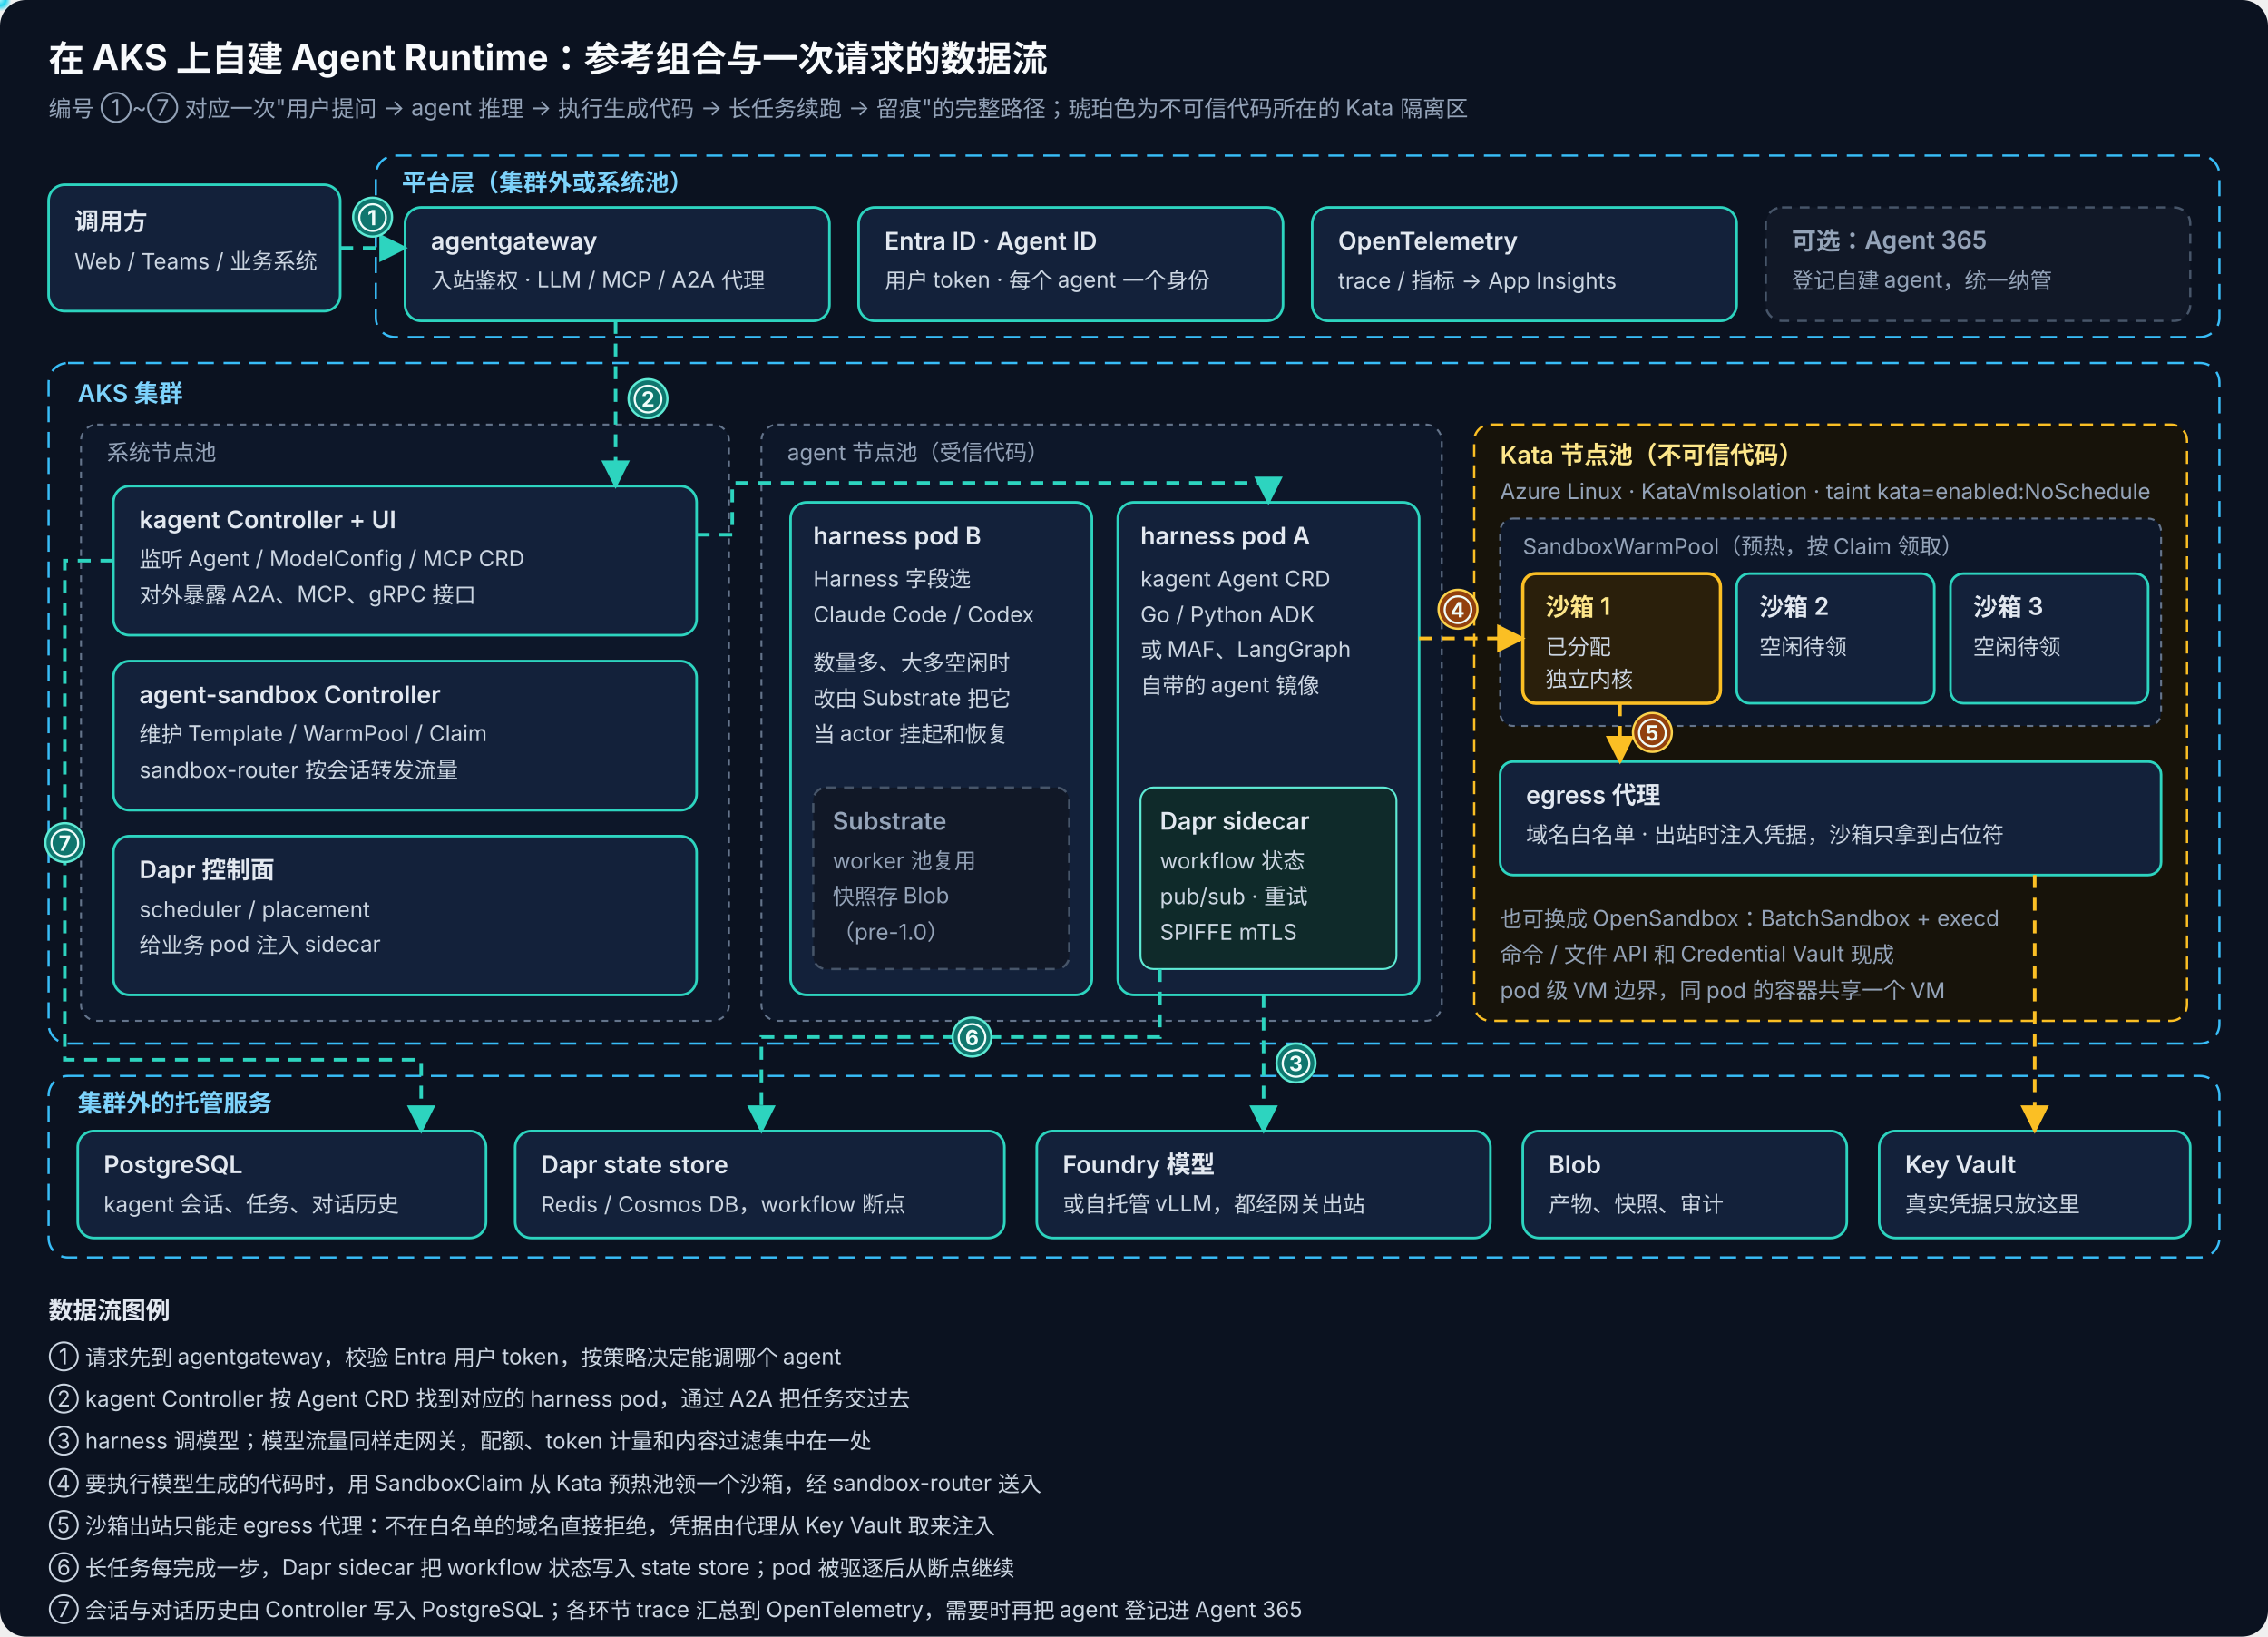
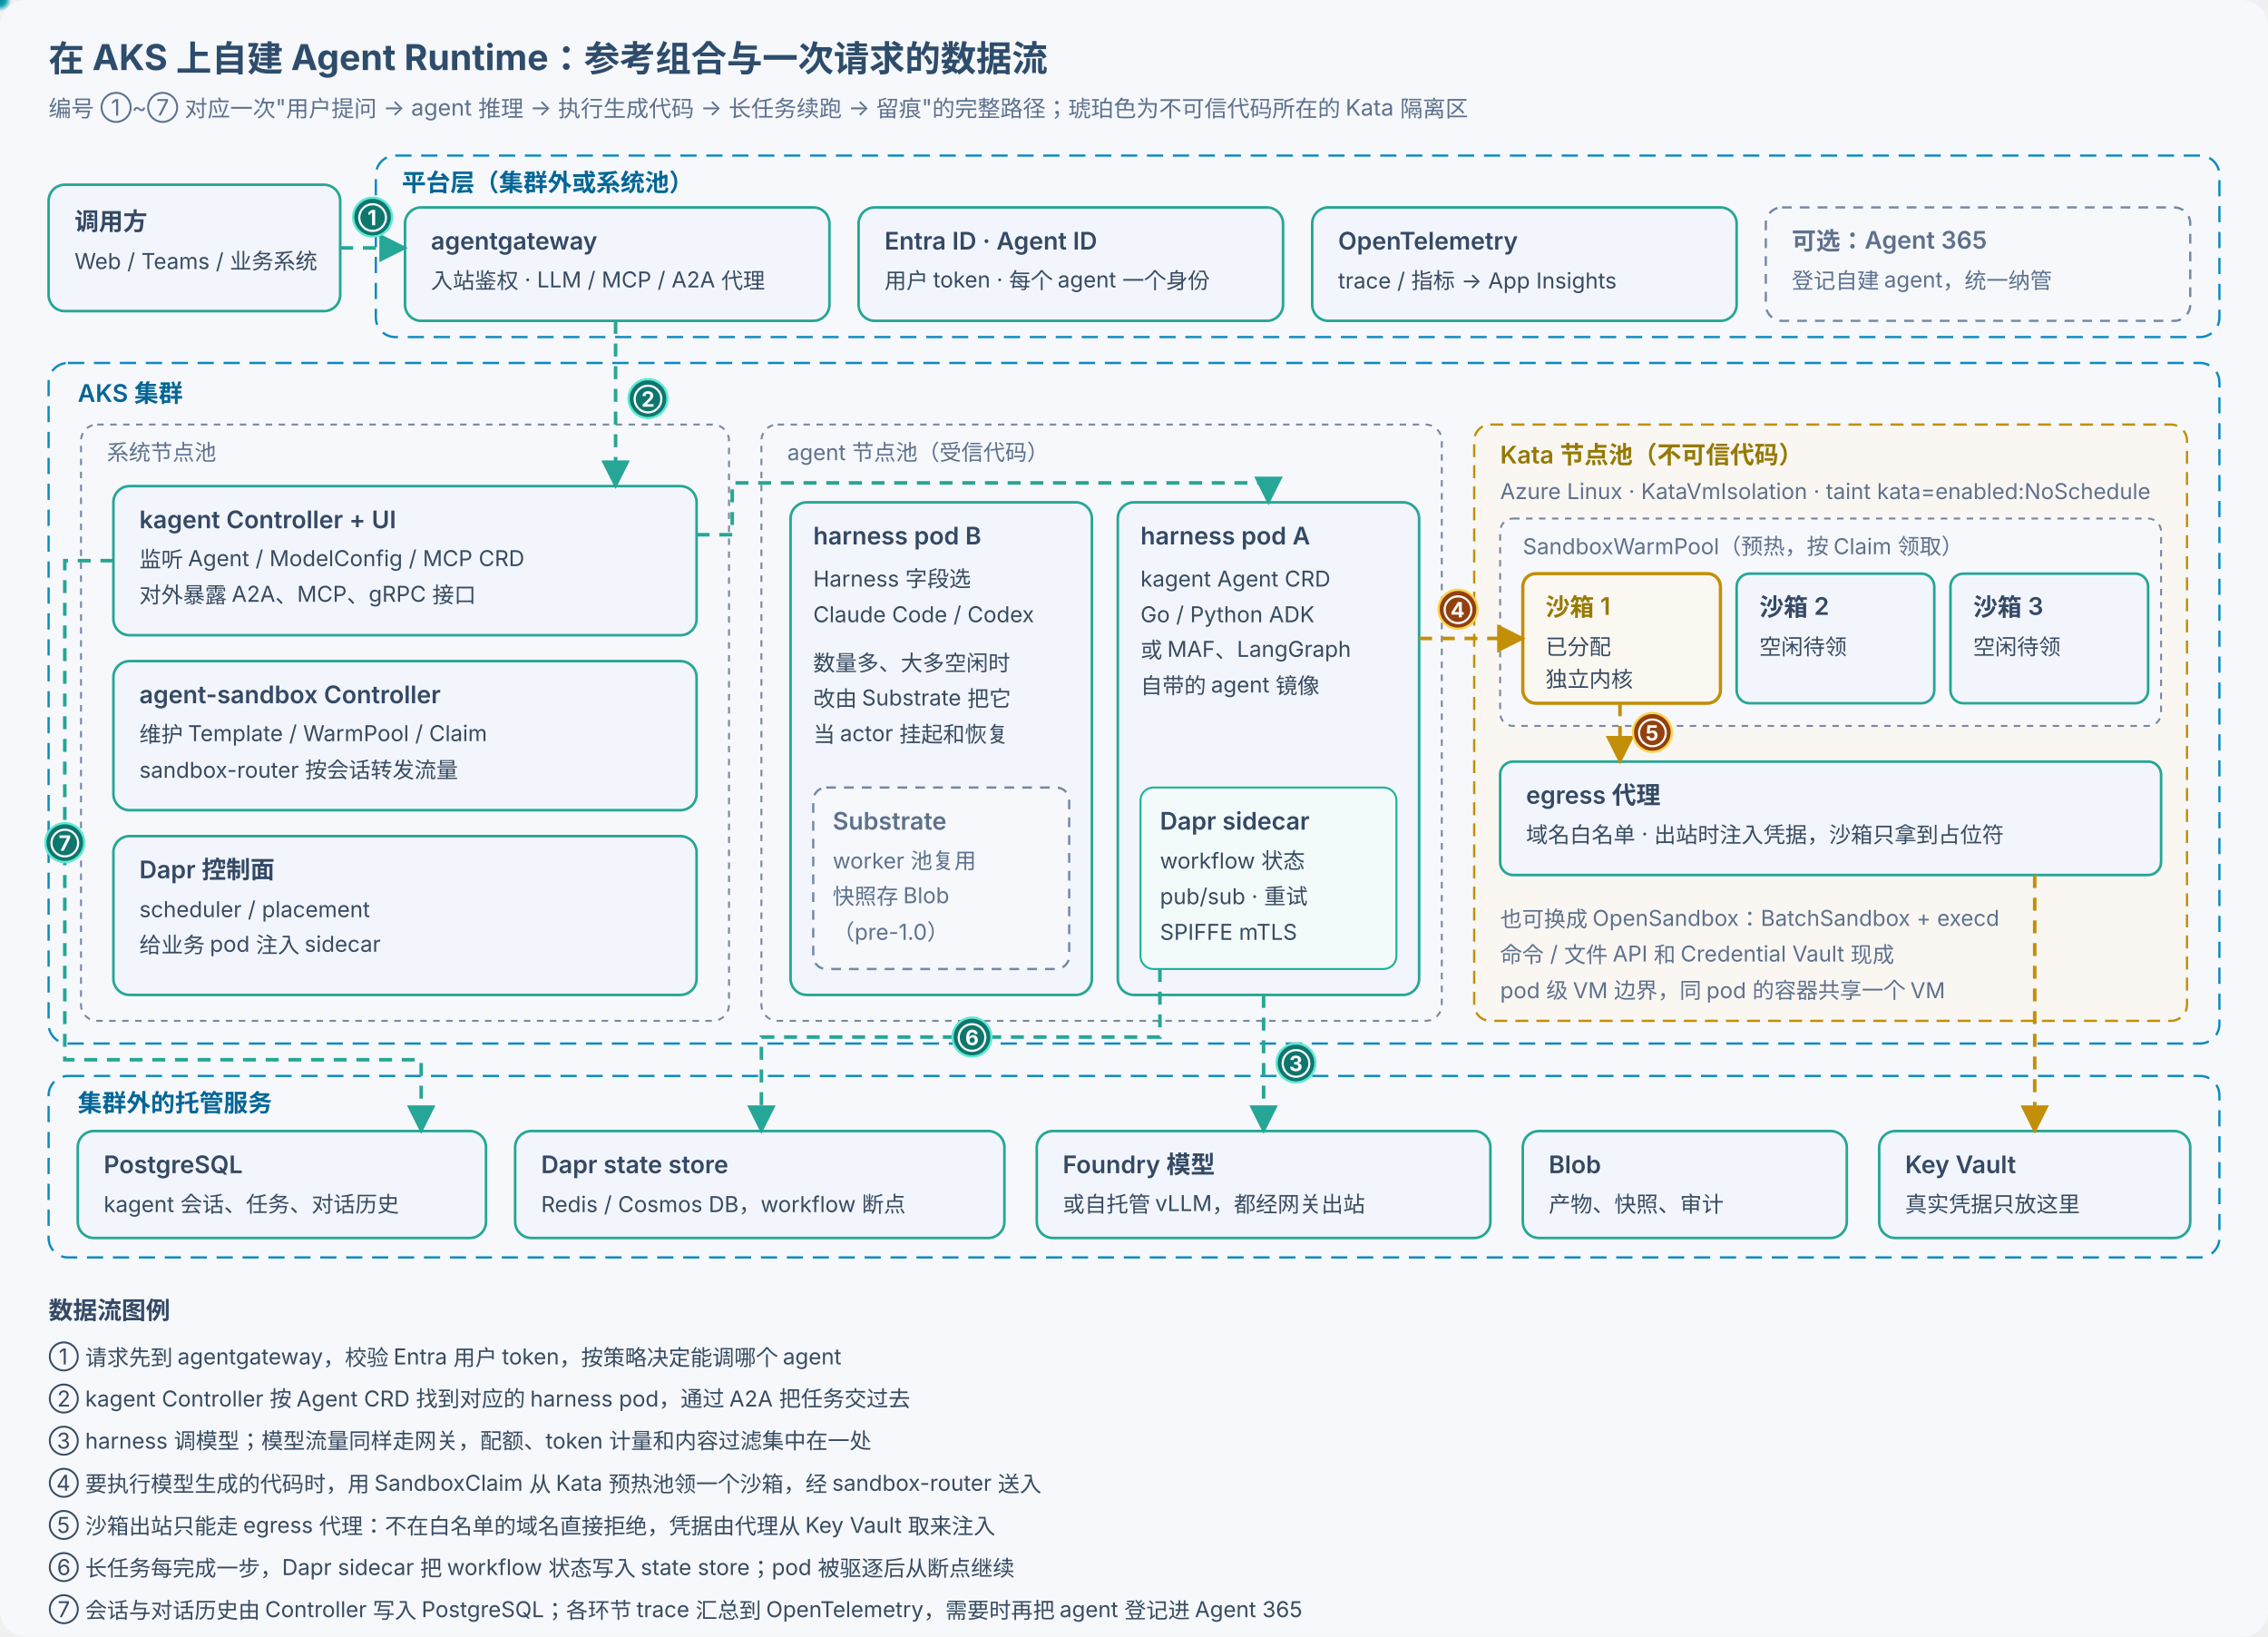
<svg xmlns="http://www.w3.org/2000/svg" viewBox="0 0 1400 1010" width="1400" height="1010" font-family="-apple-system, 'PingFang SC', 'Microsoft YaHei', 'Segoe UI', sans-serif">
  <defs>
    <marker id="arr" viewBox="0 0 10 10" refX="9" refY="5" markerWidth="8" markerHeight="8" orient="auto-start-reverse">
-       <path d="M0,0 L10,5 L0,10 z" fill="#2dd4bf" />
+       <path d="M0,0 L10,5 L0,10 z" fill="#26a696" />
    </marker>
    <marker id="arrAmber" viewBox="0 0 10 10" refX="9" refY="5" markerWidth="8" markerHeight="8" orient="auto-start-reverse">
-       <path d="M0,0 L10,5 L0,10 z" fill="#fbbf24" />
+       <path d="M0,0 L10,5 L0,10 z" fill="#c38f09" />
    </marker>
    <radialGradient id="particle" cx="0.5" cy="0.5" r="0.5">
-       <stop offset="0" stop-color="#a5f3fc" />
-       <stop offset="0.5" stop-color="#22d3ee" />
-       <stop offset="1" stop-color="#22d3ee" stop-opacity="0" />
+       <stop offset="0" stop-color="#058594" />
+       <stop offset="0.5" stop-color="#13a3b9" />
+       <stop offset="1" stop-color="#13a3b9" stop-opacity="0" />
    </radialGradient>
    <style>
-       .bg { fill: #0b1220; }
-       .box { fill: #13213a; stroke: #2dd4bf; stroke-width: 1.6; }
-       .boxBlue { fill: #10203a; stroke: #38bdf8; stroke-width: 1.6; }
-       .boxGray { fill: #111827; stroke: #475569; stroke-width: 1.4; stroke-dasharray: 6 5; }
-       .boxAmber { fill: #2a1f0b; stroke: #fbbf24; stroke-width: 2; animation: pulse 2.4s ease-in-out infinite; }
-       .boxInner { fill: #0f2a2a; stroke: #5eead4; stroke-width: 1.2; }
-       .zone { fill: none; stroke: #38bdf8; stroke-width: 1.4; stroke-dasharray: 10 6; }
-       .zoneV { fill: #0d1729; stroke: #64748b; stroke-width: 1.2; stroke-dasharray: 4 4; }
-       .zoneAmber { fill: #17130a; stroke: #fbbf24; stroke-width: 1.4; stroke-dasharray: 8 5; }
-       .zl { fill: #7dd3fc; font-size: 15px; font-weight: 600; }
-       .zlv { fill: #94a3b8; font-size: 13.5px; }
-       .zlAmber { fill: #fde68a; font-size: 15px; font-weight: 600; }
-       .h { fill: #e2e8f0; font-size: 15px; font-weight: 600; }
-       .hAmber { fill: #fde68a; font-size: 15px; font-weight: 600; }
-       .hGray { fill: #94a3b8; font-size: 15px; font-weight: 600; }
-       .t { fill: #cbd5e1; font-size: 13.5px; }
-       .tGray { fill: #94a3b8; font-size: 13.5px; }
-       .title { fill: #f8fafc; font-size: 22px; font-weight: 700; }
-       .sub { fill: #94a3b8; font-size: 14px; }
-       .flow { fill: none; stroke: #2dd4bf; stroke-width: 2.2; stroke-dasharray: 8 6; animation: dash 1.2s linear infinite; }
-       .flowAmber { fill: none; stroke: #fbbf24; stroke-width: 2.2; stroke-dasharray: 8 6; animation: dash 1.2s linear infinite; }
+       .bg { fill: #f6f8fb; }
+       .box { fill: #f2f5fb; stroke: #26a696; stroke-width: 1.6; }
+       .boxBlue { fill: #f1f5fb; stroke: #0c89c0; stroke-width: 1.6; }
+       .boxGray { fill: #f6f8fb; stroke: #7688a2; stroke-width: 1.4; stroke-dasharray: 6 5; }
+       .boxAmber { fill: #fbf8f1; stroke: #c38f09; stroke-width: 2; animation: pulse 2.4s ease-in-out infinite; }
+       .boxInner { fill: #f2fafa; stroke: #1bb199; stroke-width: 1.2; }
+       .zone { fill: none; stroke: #0c89c0; stroke-width: 1.4; stroke-dasharray: 10 6; }
+       .zoneV { fill: #f6f8fb; stroke: #7a899f; stroke-width: 1.2; stroke-dasharray: 4 4; }
+       .zoneAmber { fill: #faf7f3; stroke: #c38f09; stroke-width: 1.4; stroke-dasharray: 8 5; }
+       .zl { fill: #036696; font-size: 15px; font-weight: 600; }
+       .zlv { fill: #5e718d; font-size: 13.5px; }
+       .zlAmber { fill: #967903; font-size: 15px; font-weight: 600; }
+       .h { fill: #344965; font-size: 15px; font-weight: 600; }
+       .hAmber { fill: #967903; font-size: 15px; font-weight: 600; }
+       .hGray { fill: #5e718d; font-size: 15px; font-weight: 600; }
+       .t { fill: #384b61; font-size: 13.5px; }
+       .tGray { fill: #5e718d; font-size: 13.5px; }
+       .title { fill: #2e4c6b; font-size: 22px; font-weight: 700; }
+       .sub { fill: #5e718d; font-size: 14px; }
+       .flow { fill: none; stroke: #26a696; stroke-width: 2.2; stroke-dasharray: 8 6; animation: dash 1.2s linear infinite; }
+       .flowAmber { fill: none; stroke: #c38f09; stroke-width: 2.2; stroke-dasharray: 8 6; animation: dash 1.2s linear infinite; }
      .badge { fill: #0f766e; stroke: #5eead4; stroke-width: 1.4; }
      .badgeAmber { fill: #92400e; stroke: #fcd34d; stroke-width: 1.4; }
-       .bn { fill: #f0fdfa; font-size: 13px; font-weight: 700; text-anchor: middle; }
-       .el { fill: #cbd5e1; font-size: 13.5px; }
-       .elh { fill: #e2e8f0; font-size: 15px; font-weight: 600; }
+       .bn { fill:#ffffff; font-size: 13px; font-weight: 700; text-anchor: middle; }
+       .el { fill: #384b61; font-size: 13.5px; }
+       .elh { fill: #344965; font-size: 15px; font-weight: 600; }
      @keyframes dash { to { stroke-dashoffset: -28; } }
      @keyframes pulse { 0%,100% { stroke-opacity: 1; } 50% { stroke-opacity: 0.4; } }
    </style>
  </defs>
  <rect class="bg" width="1400" height="1010" rx="16" />
  <text class="title" x="30" y="44">在 AKS 上自建 Agent Runtime：参考组合与一次请求的数据流</text>
  <text class="sub" x="30" y="72">编号 ①~⑦ 对应一次"用户提问 → agent 推理 → 执行生成代码 → 长任务续跑 → 留痕"的完整路径；琥珀色为不可信代码所在的 Kata 隔离区</text>
  <rect class="box" x="30" y="114" width="180" height="78" rx="10" />
  <text class="h" x="46" y="142">调用方</text>
  <text class="t" x="46" y="166">Web / Teams / 业务系统</text>
  <rect class="zone" x="232" y="96" width="1138" height="112" rx="12" />
  <text class="zl" x="248" y="118">平台层（集群外或系统池）</text>
  <rect class="box" x="250" y="128" width="262" height="70" rx="10" />
  <text class="h" x="266" y="154">agentgateway</text>
  <text class="t" x="266" y="178">入站鉴权 · LLM / MCP / A2A 代理</text>
  <rect class="box" x="530" y="128" width="262" height="70" rx="10" />
  <text class="h" x="546" y="154">Entra ID · Agent ID</text>
  <text class="t" x="546" y="178">用户 token · 每个 agent 一个身份</text>
  <rect class="box" x="810" y="128" width="262" height="70" rx="10" />
  <text class="h" x="826" y="154">OpenTelemetry</text>
  <text class="t" x="826" y="178">trace / 指标 → App Insights</text>
  <rect class="boxGray" x="1090" y="128" width="262" height="70" rx="10" />
  <text class="hGray" x="1106" y="154">可选：Agent 365</text>
  <text class="tGray" x="1106" y="178">登记自建 agent，统一纳管</text>
  <rect class="zone" x="30" y="224" width="1340" height="420" rx="12" />
  <text class="zl" x="48" y="248">AKS 集群</text>
  <rect class="zoneV" x="50" y="262" width="400" height="368" rx="10" />
  <text class="zlv" x="66" y="284">系统节点池</text>
  <rect class="box" x="70" y="300" width="360" height="92" rx="10" />
  <text class="h" x="86" y="326">kagent Controller + UI</text>
  <text class="t" x="86" y="350">监听 Agent / ModelConfig / MCP CRD</text>
  <text class="t" x="86" y="372">对外暴露 A2A、MCP、gRPC 接口</text>
  <rect class="box" x="70" y="408" width="360" height="92" rx="10" />
  <text class="h" x="86" y="434">agent-sandbox Controller</text>
  <text class="t" x="86" y="458">维护 Template / WarmPool / Claim</text>
  <text class="t" x="86" y="480">sandbox-router 按会话转发流量</text>
  <rect class="box" x="70" y="516" width="360" height="98" rx="10" />
  <text class="h" x="86" y="542">Dapr 控制面</text>
  <text class="t" x="86" y="566">scheduler / placement</text>
  <text class="t" x="86" y="588">给业务 pod 注入 sidecar</text>
  <rect class="zoneV" x="470" y="262" width="420" height="368" rx="10" />
  <text class="zlv" x="486" y="284">agent 节点池（受信代码）</text>
  <rect class="box" x="488" y="310" width="186" height="304" rx="10" />
  <text class="h" x="502" y="336">harness pod B</text>
  <text class="t" x="502" y="362">Harness 字段选</text>
  <text class="t" x="502" y="384">Claude Code / Codex</text>
  <text class="t" x="502" y="414">数量多、大多空闲时</text>
  <text class="t" x="502" y="436">改由 Substrate 把它</text>
  <text class="t" x="502" y="458">当 actor 挂起和恢复</text>
  <rect class="boxGray" x="502" y="486" width="158" height="112" rx="8" />
  <text class="hGray" x="514" y="512">Substrate</text>
  <text class="tGray" x="514" y="536">worker 池复用</text>
  <text class="tGray" x="514" y="558">快照存 Blob</text>
  <text class="tGray" x="514" y="580">（pre-1.0）</text>
  <rect class="box" x="690" y="310" width="186" height="304" rx="10" />
  <text class="h" x="704" y="336">harness pod A</text>
  <text class="t" x="704" y="362">kagent Agent CRD</text>
  <text class="t" x="704" y="384">Go / Python ADK</text>
  <text class="t" x="704" y="406">或 MAF、LangGraph</text>
  <text class="t" x="704" y="428">自带的 agent 镜像</text>
  <rect class="boxInner" x="704" y="486" width="158" height="112" rx="8" />
  <text class="h" x="716" y="512">Dapr sidecar</text>
  <text class="t" x="716" y="536">workflow 状态</text>
  <text class="t" x="716" y="558">pub/sub · 重试</text>
  <text class="t" x="716" y="580">SPIFFE mTLS</text>
  <rect class="zoneAmber" x="910" y="262" width="440" height="368" rx="10" />
  <text class="zlAmber" x="926" y="286">Kata 节点池（不可信代码）</text>
  <text class="tGray" x="926" y="308">Azure Linux · KataVmIsolation · taint kata=enabled:NoSchedule</text>
  <rect class="zoneV" x="926" y="320" width="408" height="128" rx="8" />
  <text class="zlv" x="940" y="342">SandboxWarmPool（预热，按 Claim 领取）</text>
  <rect class="boxAmber" x="940" y="354" width="122" height="80" rx="8" />
  <text class="hAmber" x="954" y="380">沙箱 1</text>
  <text class="t" x="954" y="404">已分配</text>
  <text class="t" x="954" y="424">独立内核</text>
  <rect class="box" x="1072" y="354" width="122" height="80" rx="8" />
  <text class="h" x="1086" y="380">沙箱 2</text>
  <text class="t" x="1086" y="404">空闲待领</text>
  <rect class="box" x="1204" y="354" width="122" height="80" rx="8" />
  <text class="h" x="1218" y="380">沙箱 3</text>
  <text class="t" x="1218" y="404">空闲待领</text>
  <rect class="box" x="926" y="470" width="408" height="70" rx="8" />
  <text class="h" x="942" y="496">egress 代理</text>
  <text class="t" x="942" y="520">域名白名单 · 出站时注入凭据，沙箱只拿到占位符</text>
  <text class="tGray" x="926" y="572">也可换成 OpenSandbox：BatchSandbox + execd</text>
  <text class="tGray" x="926" y="594">命令 / 文件 API 和 Credential Vault 现成</text>
  <text class="tGray" x="926" y="616">pod 级 VM 边界，同 pod 的容器共享一个 VM</text>
  <rect class="zone" x="30" y="664" width="1340" height="112" rx="12" />
  <text class="zl" x="48" y="686">集群外的托管服务</text>
  <rect class="box" x="48" y="698" width="252" height="66" rx="10" />
  <text class="h" x="64" y="724">PostgreSQL</text>
  <text class="t" x="64" y="748">kagent 会话、任务、对话历史</text>
  <rect class="box" x="318" y="698" width="302" height="66" rx="10" />
  <text class="h" x="334" y="724">Dapr state store</text>
  <text class="t" x="334" y="748">Redis / Cosmos DB，workflow 断点</text>
  <rect class="box" x="640" y="698" width="280" height="66" rx="10" />
  <text class="h" x="656" y="724">Foundry 模型</text>
  <text class="t" x="656" y="748">或自托管 vLLM，都经网关出站</text>
  <rect class="box" x="940" y="698" width="200" height="66" rx="10" />
  <text class="h" x="956" y="724">Blob</text>
  <text class="t" x="956" y="748">产物、快照、审计</text>
  <rect class="box" x="1160" y="698" width="192" height="66" rx="10" />
  <text class="h" x="1176" y="724">Key Vault</text>
  <text class="t" x="1176" y="748">真实凭据只放这里</text>
  <path id="p1" class="flow" d="M210,153 L250,153" marker-end="url(#arr)" />
  <circle class="badge" cx="230" cy="134" r="12" />
  <text class="bn" x="230" y="139">①</text>
  <path id="p2" class="flow" d="M380,198 L380,300" marker-end="url(#arr)" />
  <path class="flow" d="M430,330 L452,330 L452,298 L783,298 L783,310" marker-end="url(#arr)" />
  <circle class="badge" cx="400" cy="246" r="12" />
  <text class="bn" x="400" y="251">②</text>
  <path class="flow" d="M780,614 L780,698" marker-end="url(#arr)" />
  <circle class="badge" cx="800" cy="656" r="12" />
  <text class="bn" x="800" y="661">③</text>
  <path class="flowAmber" d="M876,394 L940,394" marker-end="url(#arrAmber)" />
  <circle class="badgeAmber" cx="900" cy="376" r="12" />
  <text class="bn" x="900" y="381">④</text>
  <path class="flowAmber" d="M1000,434 L1000,470" marker-end="url(#arrAmber)" />
  <path class="flowAmber" d="M1256,540 L1256,698" marker-end="url(#arrAmber)" />
  <circle class="badgeAmber" cx="1020" cy="452" r="12" />
  <text class="bn" x="1020" y="457">⑤</text>
  <path class="flow" d="M716,598 L716,640 L470,640 L470,698" marker-end="url(#arr)" />
  <circle class="badge" cx="600" cy="640" r="12" />
  <text class="bn" x="600" y="645">⑥</text>
  <path class="flow" d="M70,346 L40,346 L40,654 L260,654 L260,698" marker-end="url(#arr)" />
  <circle class="badge" cx="40" cy="520" r="12" />
  <text class="bn" x="40" y="525">⑦</text>
  <path id="mainPath" d="M210,153 L380,153 L380,330 L452,330 L452,298 L783,298 L783,394 L940,394" fill="none" stroke="none" />
  <circle r="7" fill="url(#particle)">
    <animateMotion dur="4s" repeatCount="indefinite">
      <mpath href="#mainPath" />
    </animateMotion>
  </circle>
  <text class="elh" x="30" y="814">数据流图例</text>
  <text class="el" x="30" y="842">① 请求先到 agentgateway，校验 Entra 用户 token，按策略决定能调哪个 agent</text>
  <text class="el" x="30" y="868">② kagent Controller 按 Agent CRD 找到对应的 harness pod，通过 A2A 把任务交过去</text>
  <text class="el" x="30" y="894">③ harness 调模型；模型流量同样走网关，配额、token 计量和内容过滤集中在一处</text>
  <text class="el" x="30" y="920">④ 要执行模型生成的代码时，用 SandboxClaim 从 Kata 预热池领一个沙箱，经 sandbox-router 送入</text>
  <text class="el" x="30" y="946">⑤ 沙箱出站只能走 egress 代理：不在白名单的域名直接拒绝，凭据由代理从 Key Vault 取来注入</text>
  <text class="el" x="30" y="972">⑥ 长任务每完成一步，Dapr sidecar 把 workflow 状态写入 state store；pod 被驱逐后从断点继续</text>
  <text class="el" x="30" y="998">⑦ 会话与对话历史由 Controller 写入 PostgreSQL；各环节 trace 汇总到 OpenTelemetry，需要时再把 agent 登记进 Agent 365</text>
</svg>
